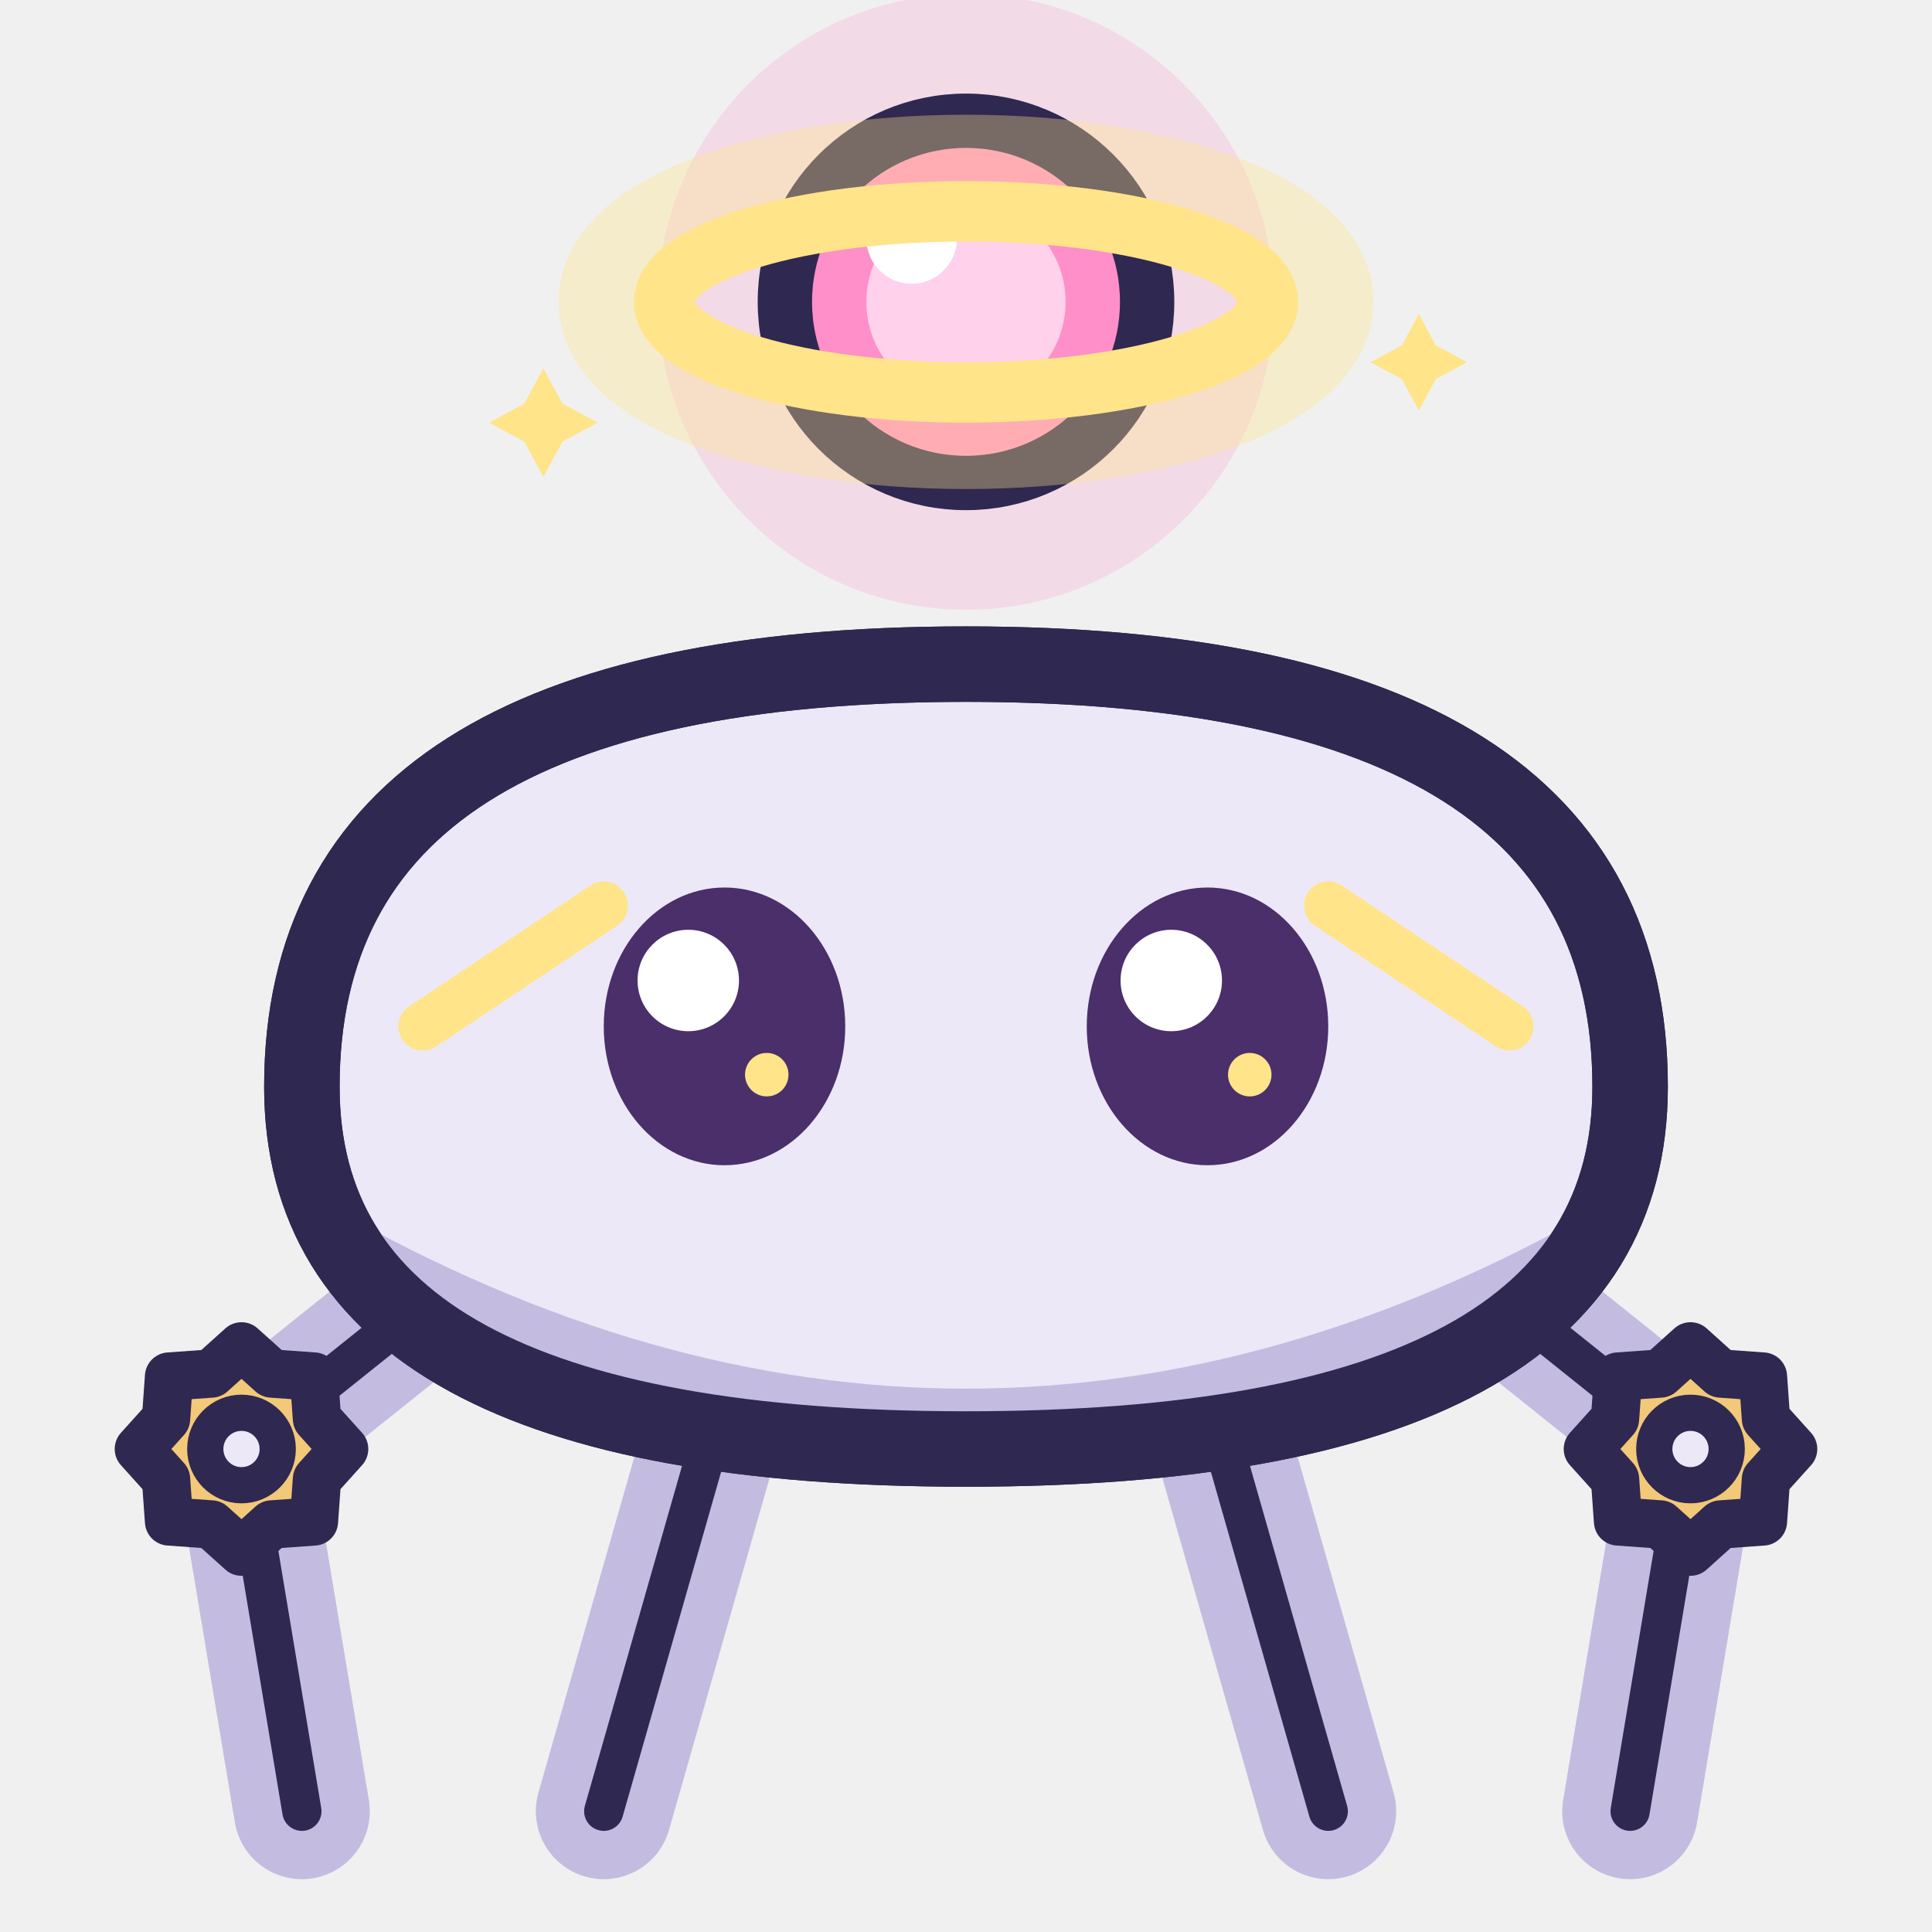
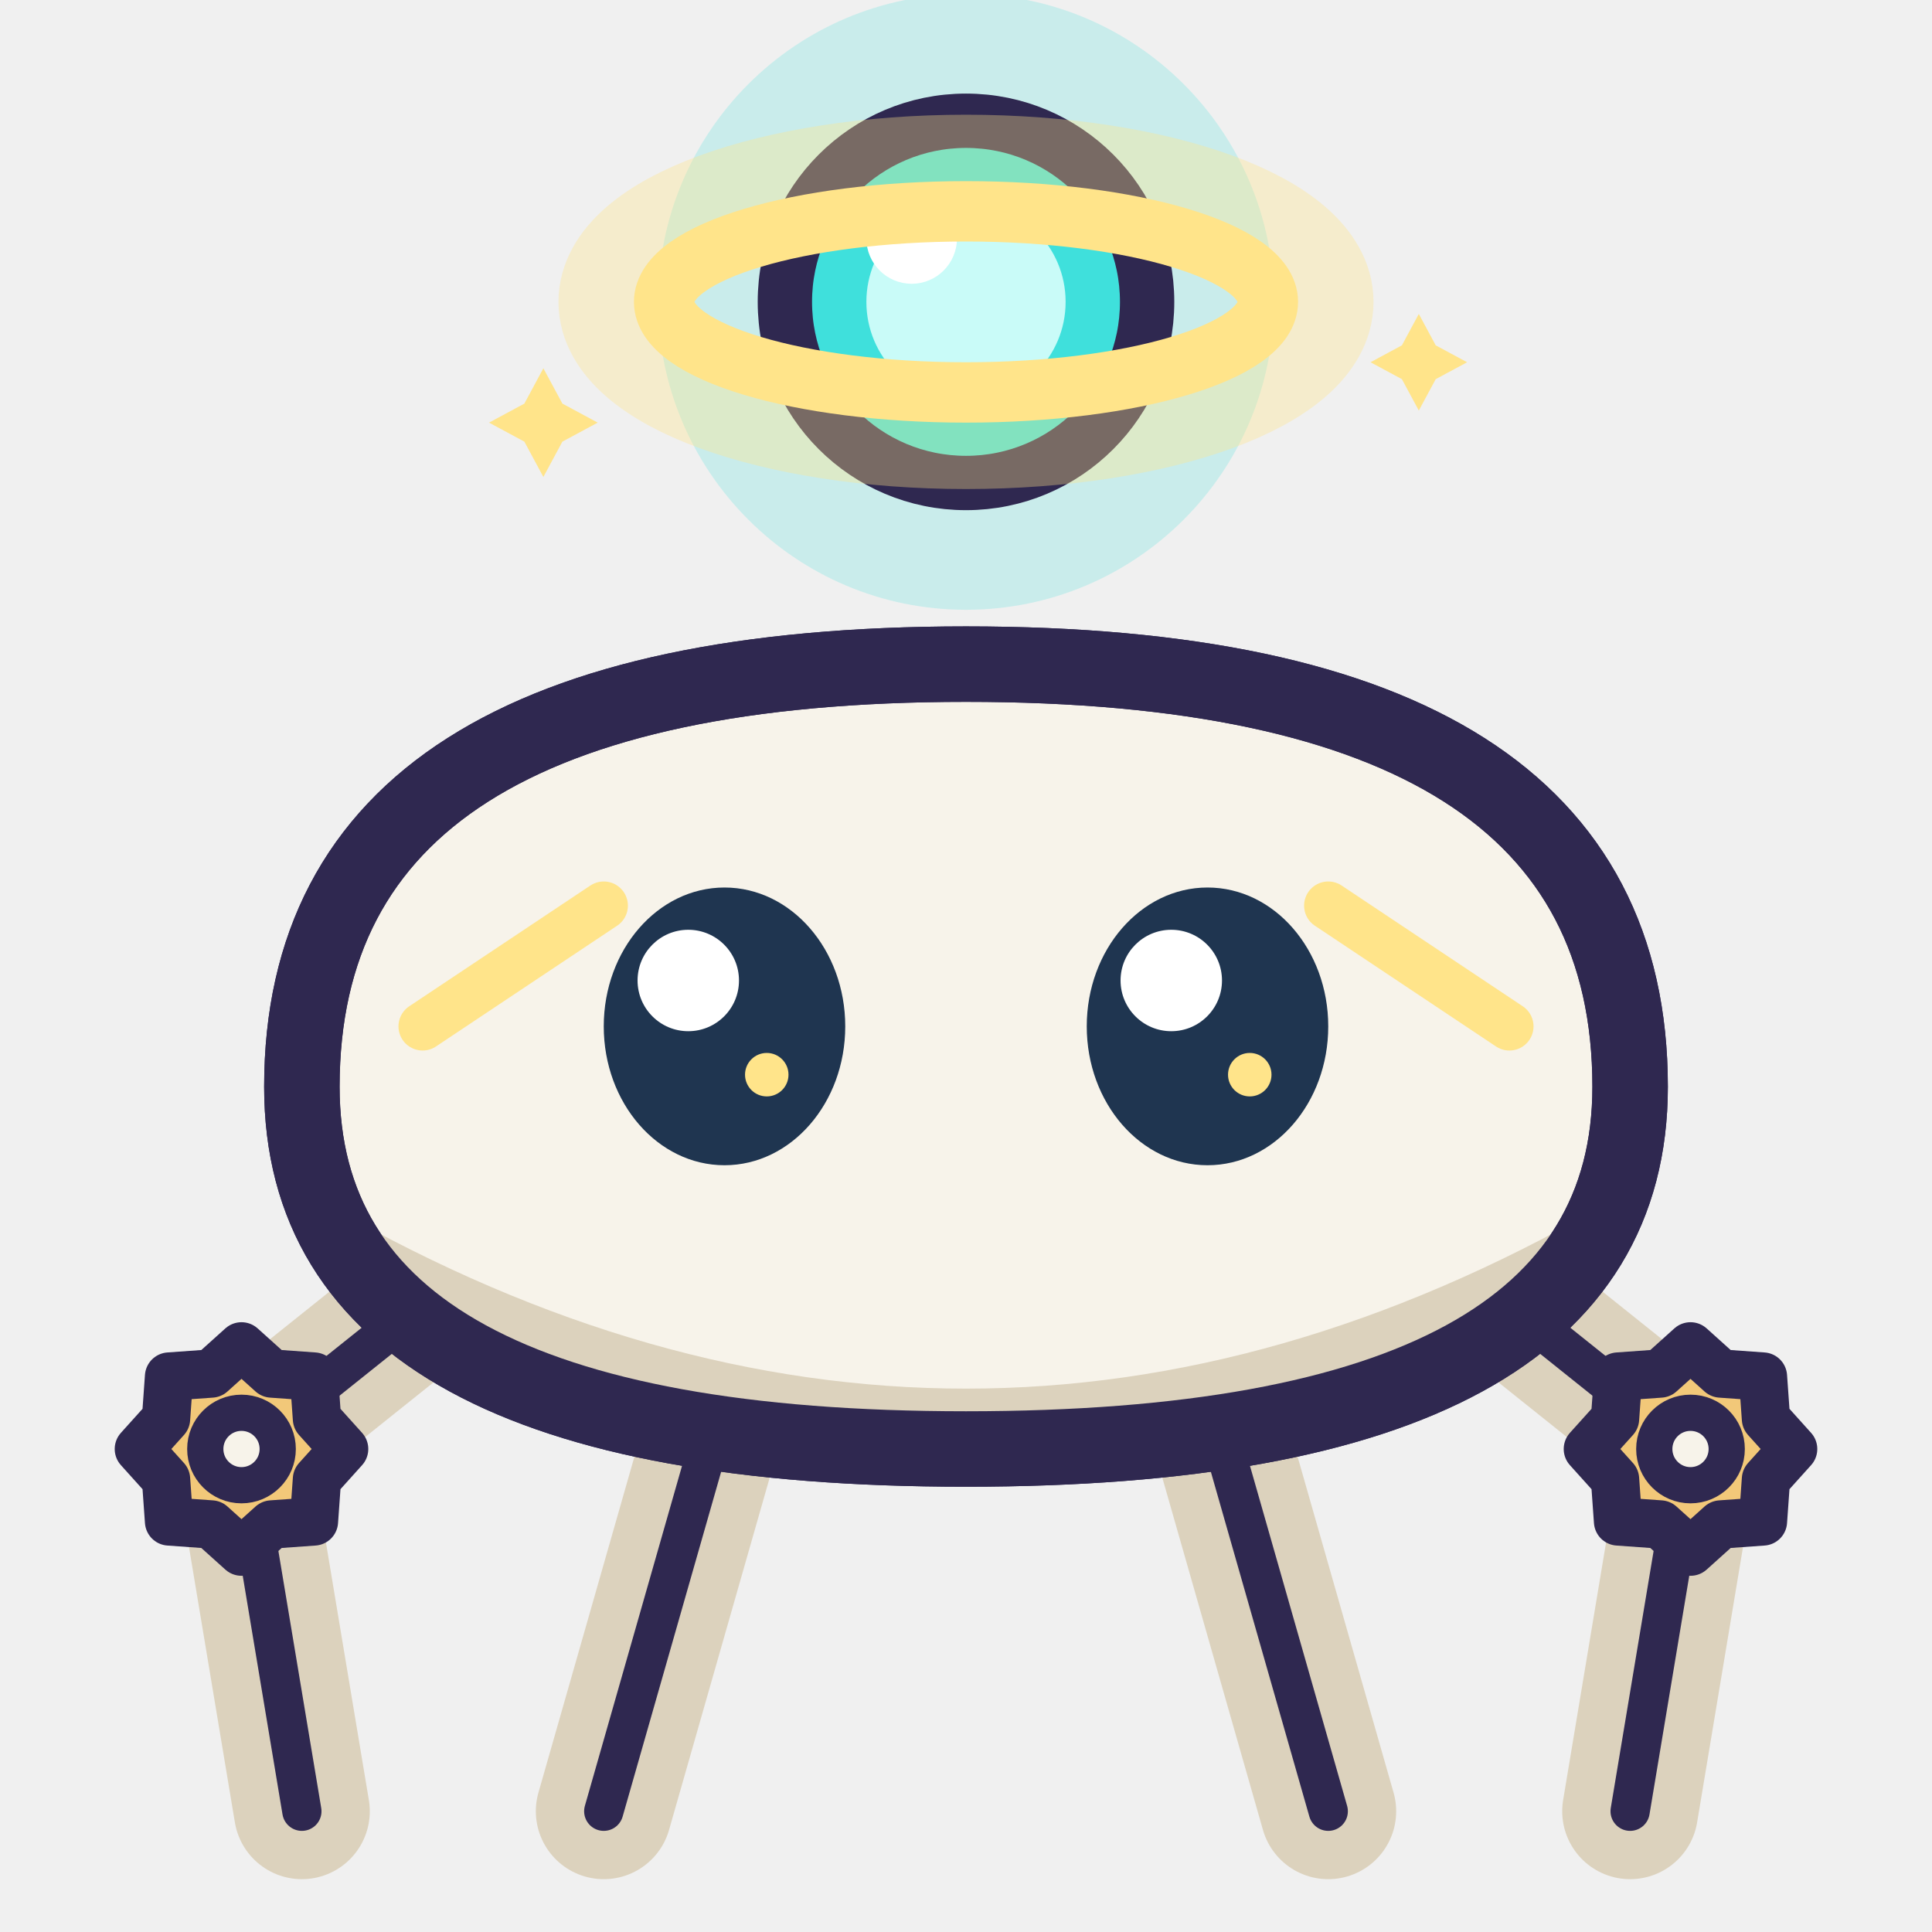
<svg xmlns="http://www.w3.org/2000/svg" viewBox="0 0 64 64">
-   <path d="M18 40 L8 48 L10 60 M46 40 L56 48 L54 60 M24 46 L20 60 M40 46 L44 60" fill="none" stroke="#c3bce0" stroke-width="4.5" stroke-linecap="round" stroke-linejoin="round" />
+   <path d="M18 40 L8 48 L10 60 M46 40 L56 48 L54 60 M24 46 L20 60 M40 46 L44 60" fill="none" stroke="#dcd2bd" stroke-width="4.5" stroke-linecap="round" stroke-linejoin="round" />
  <path d="M18 40 L8 48 L10 60 M46 40 L56 48 L54 60 M24 46 L20 60 M40 46 L44 60" fill="none" stroke="#2f2850" stroke-width="1.3" stroke-linejoin="round" stroke-linecap="round" />
  <path d="M11.4 48.0 L10.5 49.0 L10.4 50.4 L9.0 50.5 L8.0 51.4 L7.0 50.5 L5.6 50.4 L5.5 49.0 L4.6 48.0 L5.5 47.0 L5.6 45.6 L7.0 45.5 L8.0 44.6 L9.0 45.5 L10.4 45.6 L10.5 47.0 Z" fill="#f2c879" stroke="#2f2850" stroke-width="1.6" stroke-linejoin="round" stroke-linecap="round" />
-   <circle cx="8" cy="48" r="1.2" fill="#ece8f7" stroke="#2f2850" stroke-width="1.2" stroke-linejoin="round" stroke-linecap="round" />
+   <circle cx="8" cy="48" r="1.2" fill="#f7f3ea" stroke="#2f2850" stroke-width="1.2" stroke-linejoin="round" stroke-linecap="round" />
  <path d="M59.4 48.0 L58.5 49.0 L58.4 50.4 L57.0 50.5 L56.0 51.4 L55.0 50.5 L53.6 50.4 L53.5 49.0 L52.6 48.0 L53.5 47.0 L53.6 45.6 L55.0 45.5 L56.0 44.6 L57.0 45.5 L58.4 45.6 L58.5 47.0 Z" fill="#f2c879" stroke="#2f2850" stroke-width="1.6" stroke-linejoin="round" stroke-linecap="round" />
-   <circle cx="56" cy="48" r="1.2" fill="#ece8f7" stroke="#2f2850" stroke-width="1.2" stroke-linejoin="round" stroke-linecap="round" />
-   <path d="M10 36 Q10 22 32 22 Q54 22 54 36 Q54 48 32 48 Q10 48 10 36 Z" fill="#ece8f7" stroke="#2f2850" stroke-width="2.5" stroke-linejoin="round" stroke-linecap="round" />
-   <path d="M11 40 Q32 52 53 40 Q50 48 32 48 Q14 48 11 40 Z" fill="#c3bce0" />
+   <circle cx="56" cy="48" r="1.2" fill="#f7f3ea" stroke="#2f2850" stroke-width="1.2" stroke-linejoin="round" stroke-linecap="round" />
+   <path d="M10 36 Q10 22 32 22 Q54 22 54 36 Q54 48 32 48 Q10 48 10 36 Z" fill="#f7f3ea" stroke="#2f2850" stroke-width="2.5" stroke-linejoin="round" stroke-linecap="round" />
+   <path d="M11 40 Q32 52 53 40 Q50 48 32 48 Q14 48 11 40 Z" fill="#dcd2bd" />
  <path d="M10 36 Q10 22 32 22 Q54 22 54 36 Q54 48 32 48 Q10 48 10 36 Z" fill="none" stroke="#2f2850" stroke-width="2.5" stroke-linejoin="round" stroke-linecap="round" />
  <path d="M14 34 L20 30 M50 34 L44 30" fill="none" stroke="#ffe48a" stroke-width="1.6" stroke-linecap="round" stroke-linejoin="round" />
-   <ellipse cx="24" cy="34" rx="4" ry="4.60" fill="#4a2f6b" />
+   <ellipse cx="24" cy="34" rx="4" ry="4.60" fill="#1f3550" />
  <circle cx="22.80" cy="32.48" r="1.68" fill="#fff" />
  <circle cx="25.40" cy="35.60" r="0.72" fill="#ffe48a" />
-   <ellipse cx="40" cy="34" rx="4" ry="4.60" fill="#4a2f6b" />
+   <ellipse cx="40" cy="34" rx="4" ry="4.60" fill="#1f3550" />
  <circle cx="38.80" cy="32.48" r="1.68" fill="#fff" />
  <circle cx="41.40" cy="35.60" r="0.72" fill="#ffe48a" />
-   <circle cx="32" cy="10" r="10.20" fill="#ff8fc8" opacity="0.22" />
-   <circle cx="32" cy="10" r="6" fill="#ff8fc8" stroke="#2f2850" stroke-width="1.8" stroke-linejoin="round" stroke-linecap="round" />
-   <circle cx="32" cy="10" r="3.30" fill="#ffd1ea" />
+   <circle cx="32" cy="10" r="10.20" fill="#3fe0dc" opacity="0.22" />
+   <circle cx="32" cy="10" r="6" fill="#3fe0dc" stroke="#2f2850" stroke-width="1.8" stroke-linejoin="round" stroke-linecap="round" />
+   <circle cx="32" cy="10" r="3.30" fill="#c9fbf8" />
  <circle cx="30.20" cy="7.90" r="1.50" fill="#fff" />
  <ellipse cx="32" cy="10" rx="11.5" ry="4.2" fill="none" stroke="#ffe48a" stroke-width="4" opacity="0.35" />
  <ellipse cx="32" cy="10" rx="10" ry="3" fill="none" stroke="#ffe48a" stroke-width="2" />
  <path d="M18 12.2 L18.63 13.37 L19.8 14 L18.63 14.63 L18 15.8 L17.37 14.63 L16.2 14 L17.37 13.37 Z" fill="#ffe48a" />
  <path d="M47 10.4 L47.56 11.44 L48.6 12 L47.56 12.56 L47 13.6 L46.44 12.56 L45.4 12 L46.44 11.44 Z" fill="#ffe48a" />
</svg>
